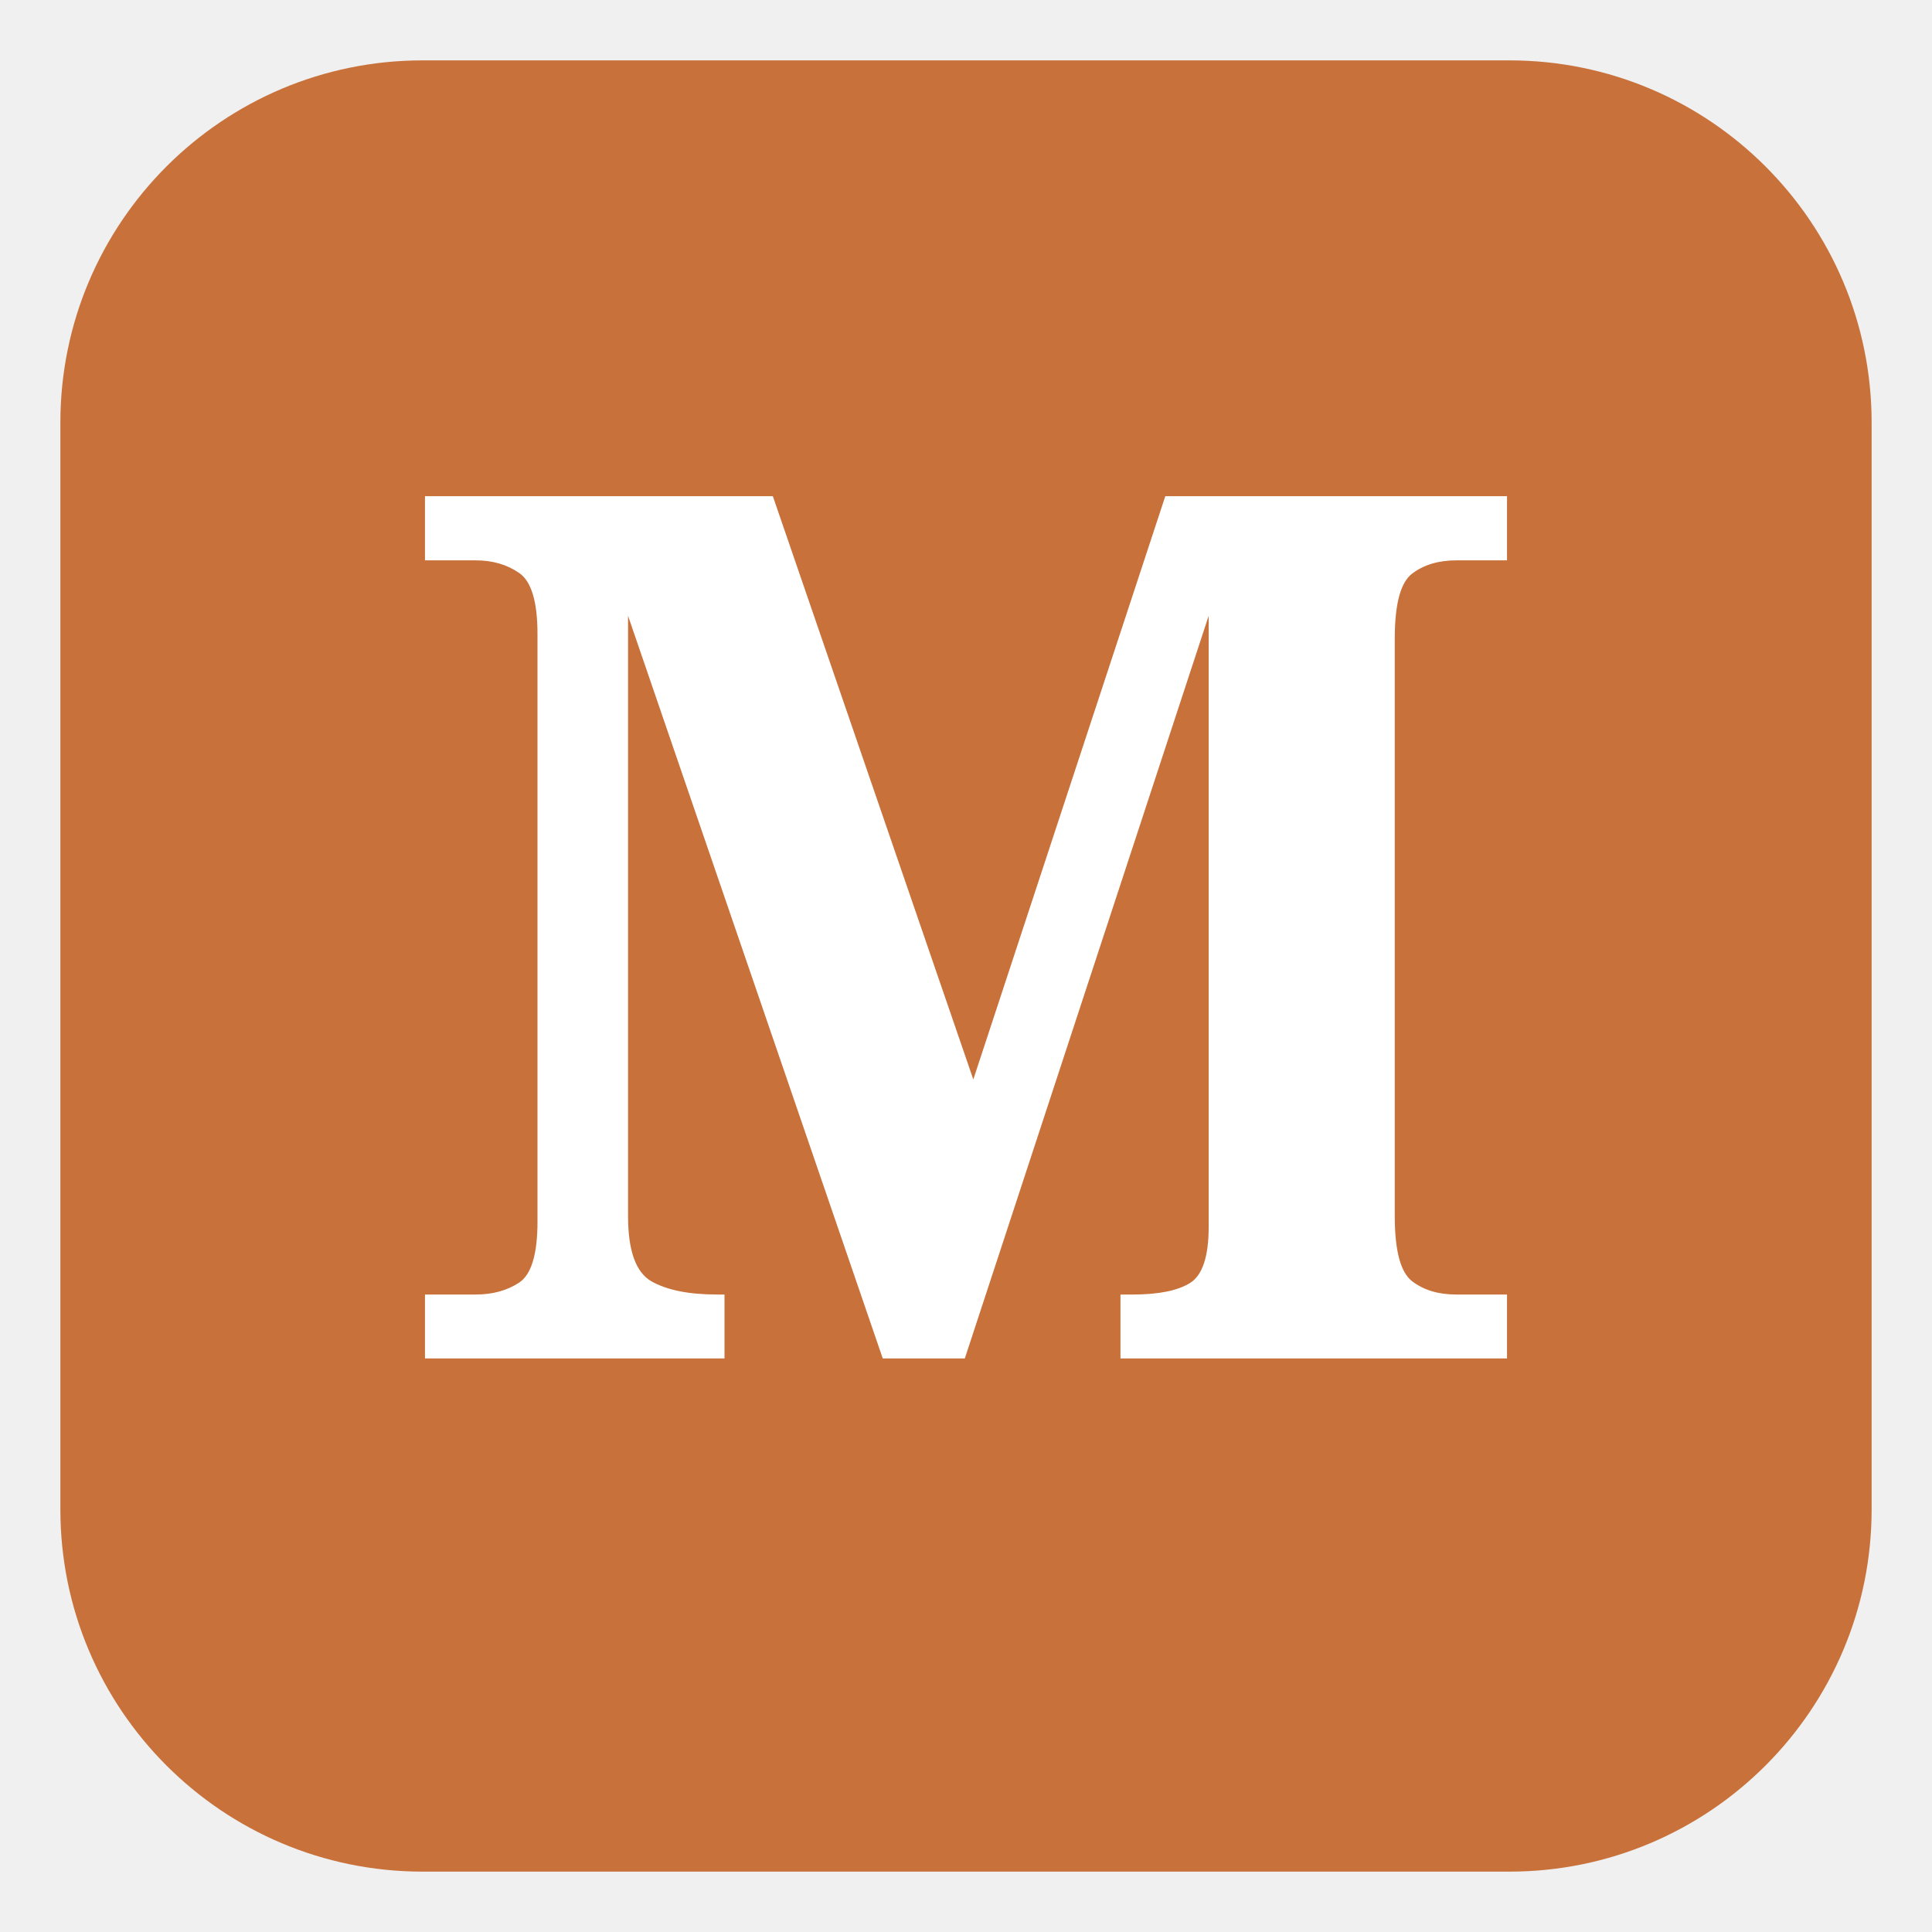
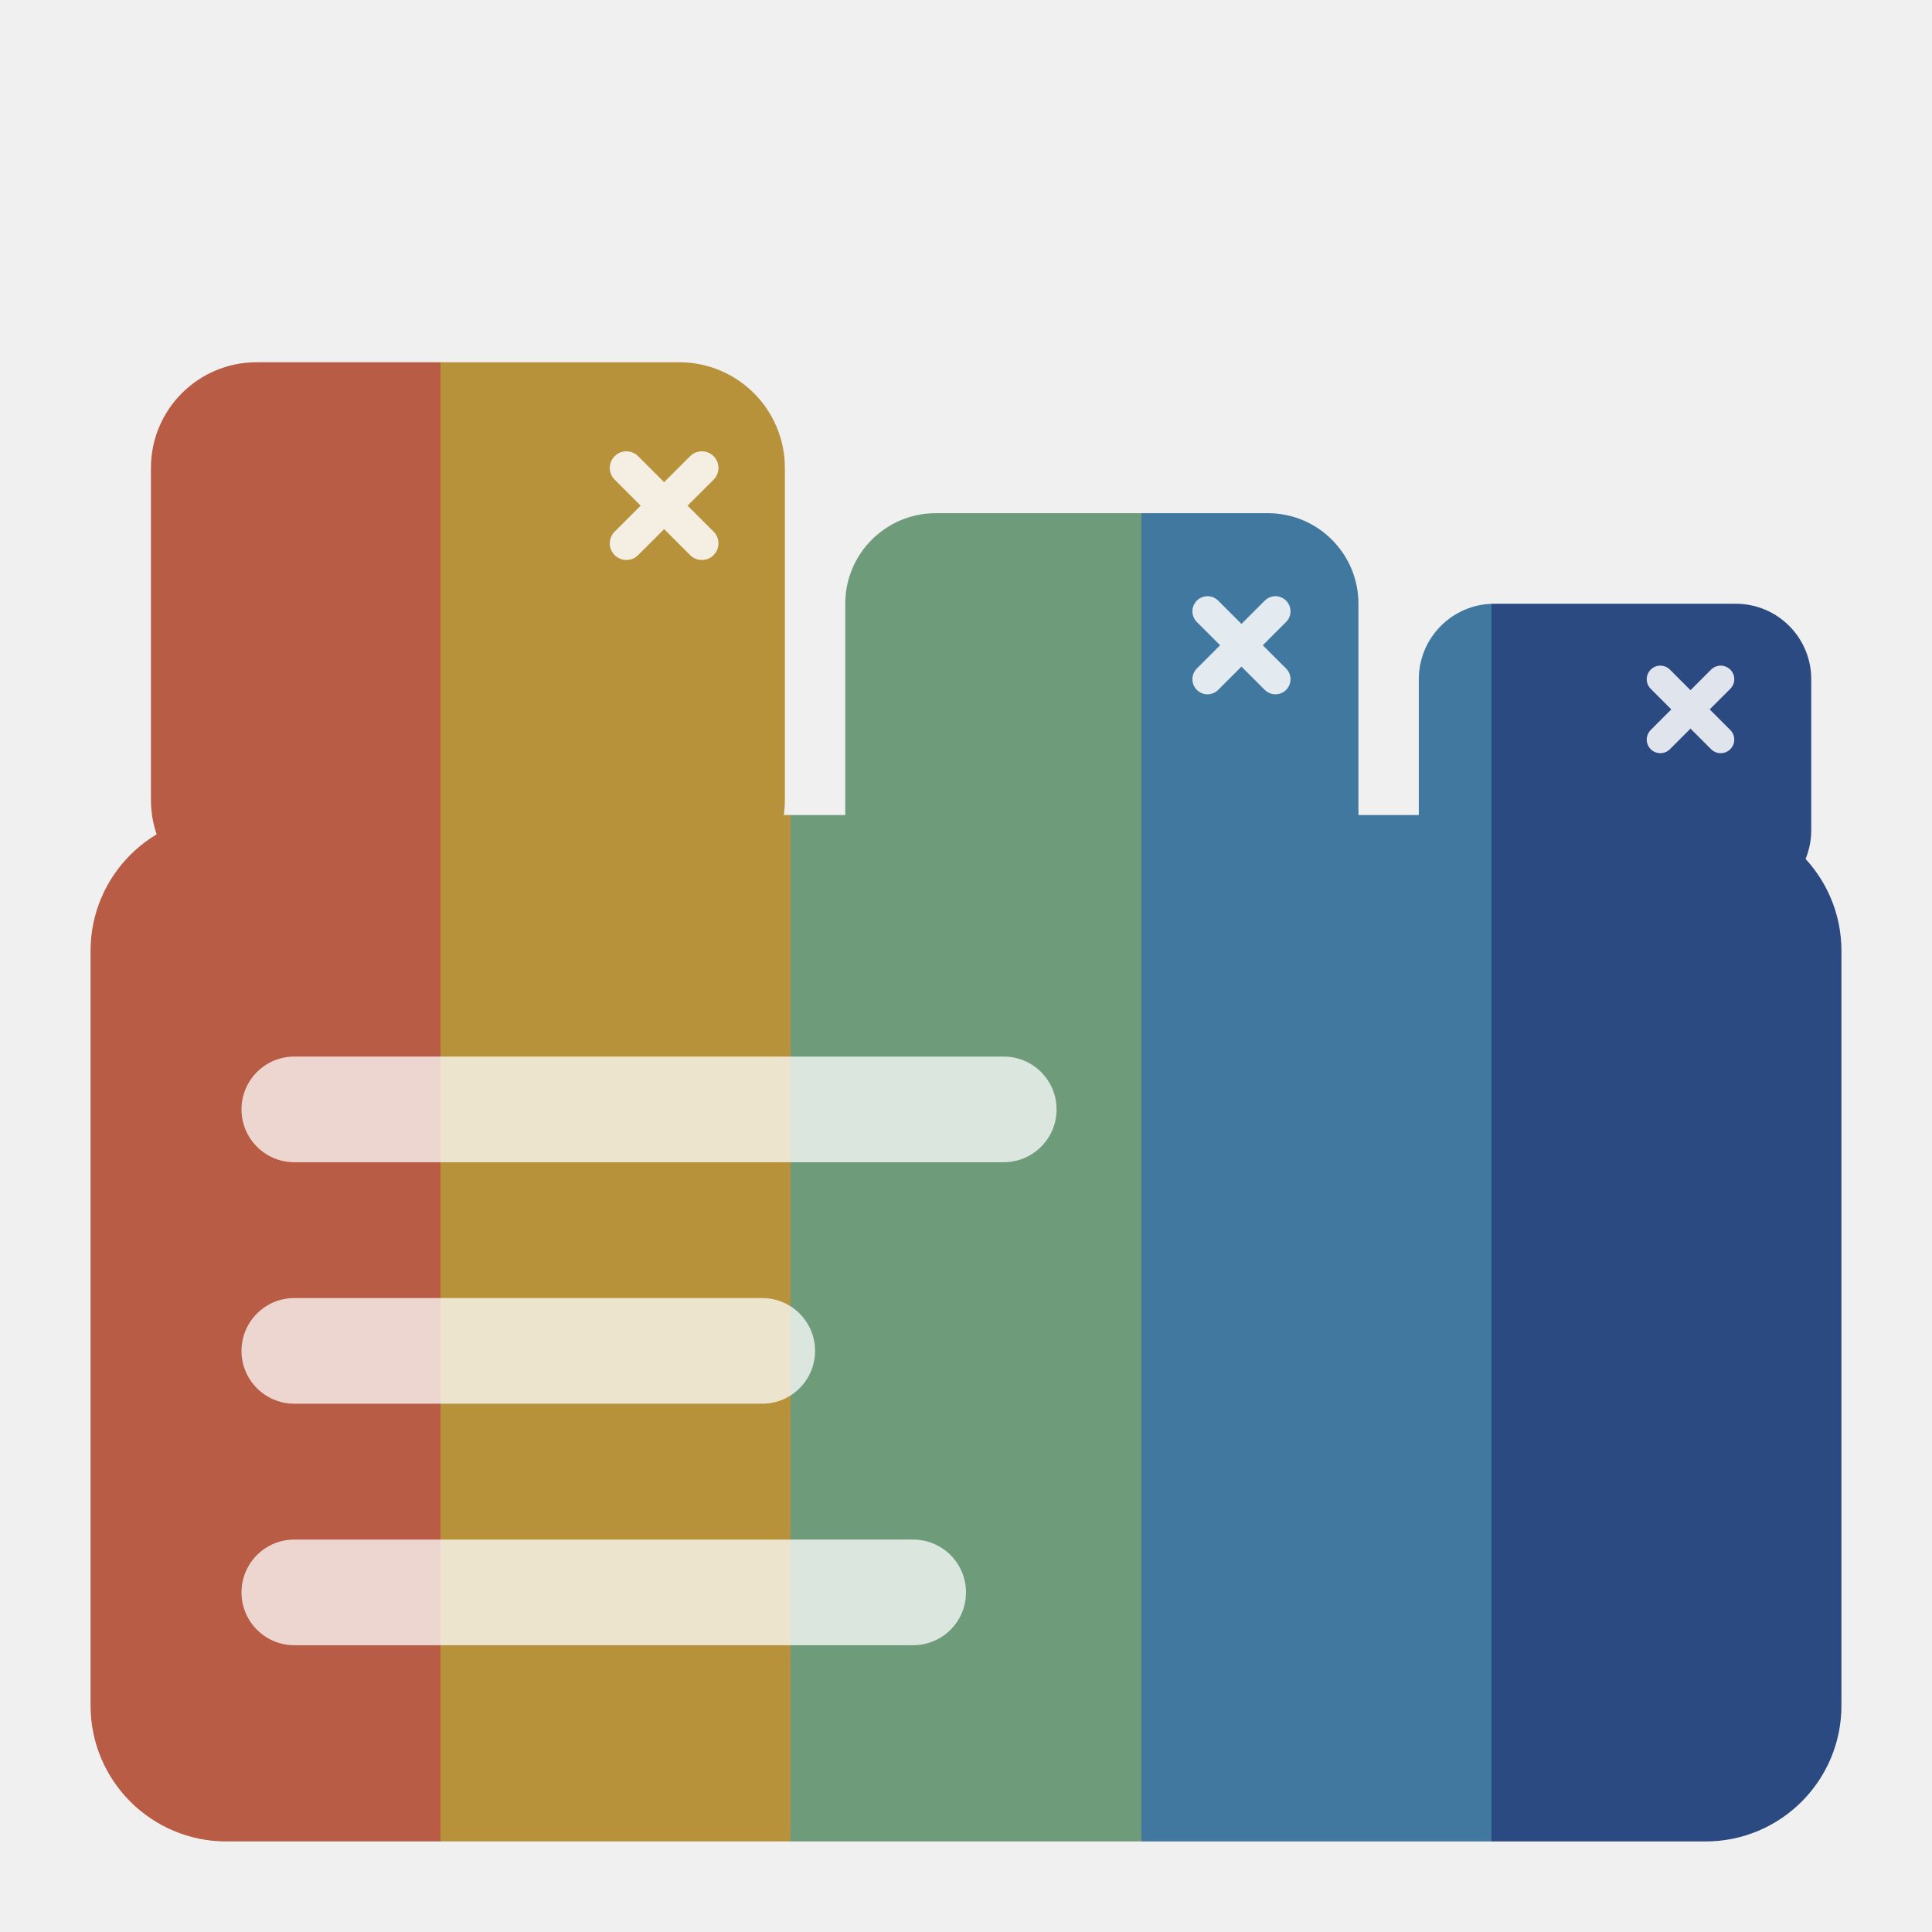
- <svg xmlns="http://www.w3.org/2000/svg" width="128" height="128" viewBox="0 0 128 128">
-   <rect x="4" y="4" width="120" height="120" rx="24" ry="24" fill="#c8713a" />
-   <text x="64" y="90" font-family="Georgia, serif" font-size="80" font-weight="bold" fill="white" text-anchor="middle">M</text>
+ <svg xmlns="http://www.w3.org/2000/svg" viewBox="0 0 128 128">
+   <defs>
+     <linearGradient id="rb" x1="6" y1="0" x2="122" y2="0" gradientUnits="userSpaceOnUse">
+       <stop offset="0%" stop-color="#B85C45" />
+       <stop offset="20%" stop-color="#B85C45" />
+       <stop offset="20%" stop-color="#B8923A" />
+       <stop offset="40%" stop-color="#B8923A" />
+       <stop offset="40%" stop-color="#6E9B7A" />
+       <stop offset="60%" stop-color="#6E9B7A" />
+       <stop offset="60%" stop-color="#4178A0" />
+       <stop offset="80%" stop-color="#4178A0" />
+       <stop offset="80%" stop-color="#2C4A82" />
+       <stop offset="100%" stop-color="#2C4A82" />
+     </linearGradient>
+   </defs>
+   <rect x="6" y="54" width="116" height="68" rx="9" fill="url(#rb)" />
+   <rect x="10" y="24" width="42" height="36" rx="7" fill="url(#rb)" />
+   <path d="M41.5,31 L46.5,36 M46.5,31 L41.5,36" stroke="white" stroke-width="2.2" stroke-linecap="round" opacity="0.85" />
+   <rect x="56" y="34" width="34" height="26" rx="6" fill="url(#rb)" />
+   <path d="M80,40.5 L84.5,45 M84.5,40.5 L80,45" stroke="white" stroke-width="2" stroke-linecap="round" opacity="0.85" />
+   <rect x="94" y="40" width="26" height="20" rx="5" fill="url(#rb)" />
+   <path d="M110,45 L114,49 M114,45 L110,49" stroke="white" stroke-width="1.8" stroke-linecap="round" opacity="0.85" />
+   <rect x="16" y="70" width="54" height="7" rx="3.5" fill="white" opacity="0.75" />
+   <rect x="16" y="86" width="38" height="7" rx="3.5" fill="white" opacity="0.75" />
+   <rect x="16" y="102" width="48" height="7" rx="3.5" fill="white" opacity="0.75" />
</svg>
